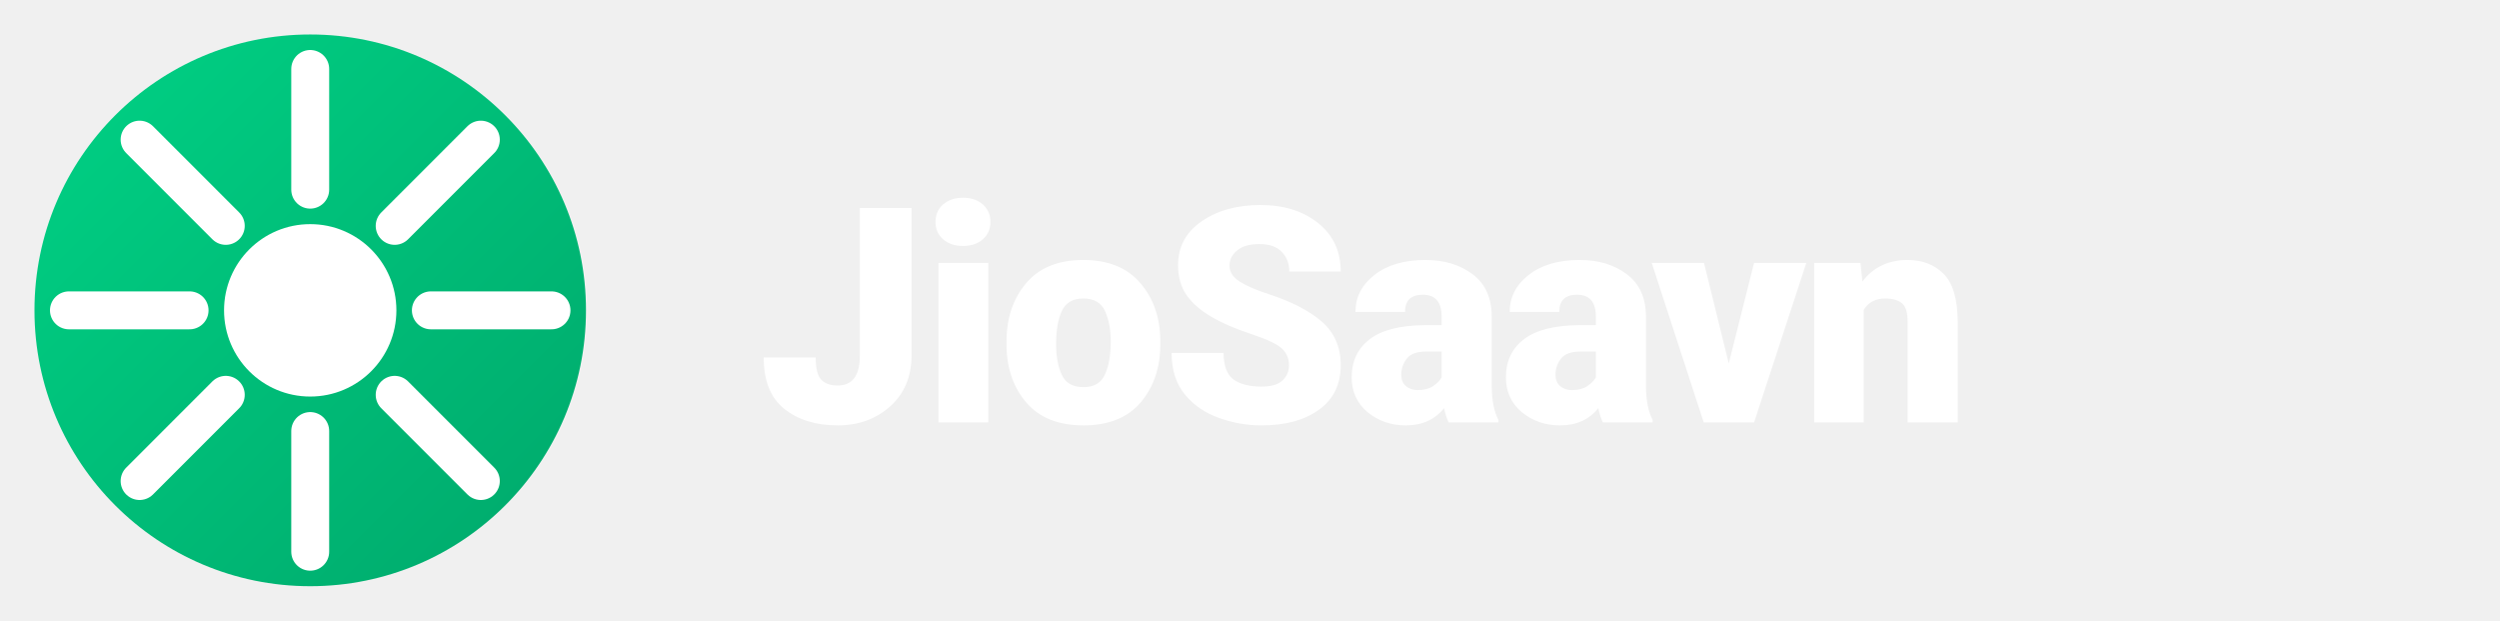
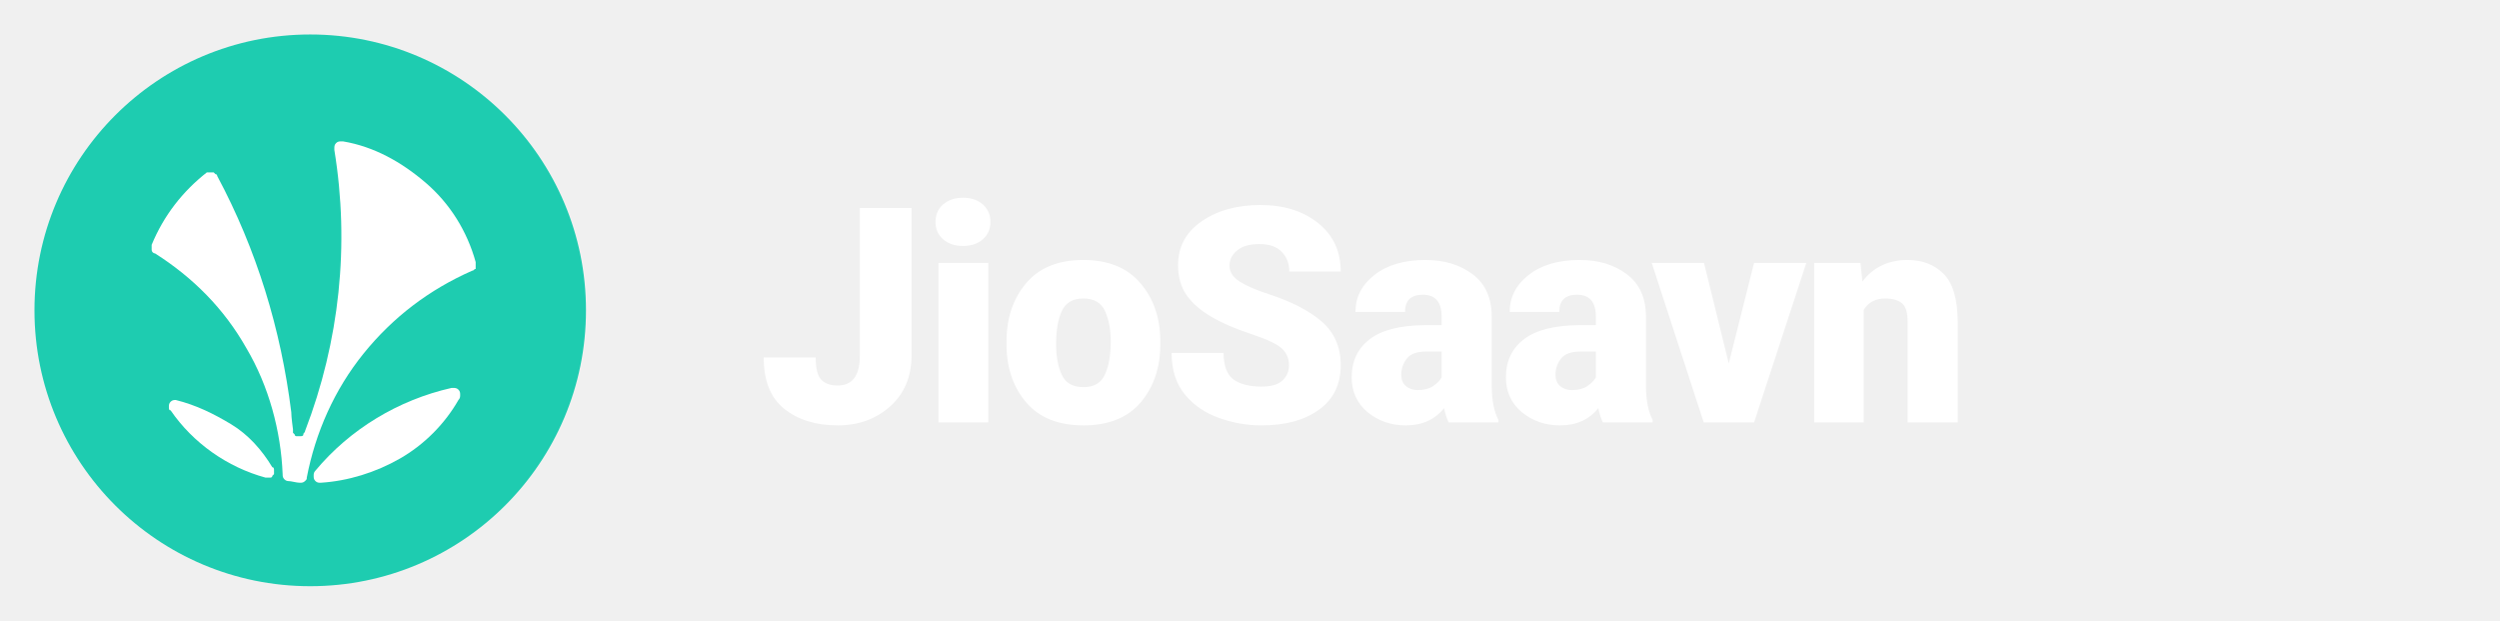
<svg xmlns="http://www.w3.org/2000/svg" viewBox="0 0 145 36" fill="none">
-   <defs>
-     <linearGradient id="jioGrad" x1="0%" y1="0%" x2="100%" y2="100%">
-       <stop offset="0%" stop-color="#00D285" />
-       <stop offset="100%" stop-color="#00A86B" />
-     </linearGradient>
-   </defs>
-   <circle cx="18" cy="18" r="16" fill="url(#jioGrad)" />
-   <circle cx="18" cy="18" r="5" fill="#FFFFFF" />
-   <path d="M18 4v7M18 25v7M4 18h7M25 18h7M8.1 8.1l5 5M22.9 22.9l5 5M8.1 27.9l5-5M22.9 13.1l5-5" stroke="#FFFFFF" stroke-width="2.2" stroke-linecap="round" />
+   <circle cx="18" cy="18" r="16" fill="#1ECCB0" />
+   <g transform="translate(2, 2)">
+     <path fill="#FFFFFF" d="M13.8,25.1c-0.6-1-1.4-1.9-2.4-2.5s-2-1.1-3.2-1.4H8.2c-0.1,0-0.2,0-0.3,0.1c-0.1,0.1-0.1,0.2-0.1,0.3c0,0.1,0,0.2,0.1,0.2c1.3,1.9,3.3,3.3,5.5,3.9h0.1c0.1,0,0.1,0,0.2,0c0,0,0.1,0,0.1-0.1c0,0,0.1-0.1,0.1-0.1c0,0,0-0.1,0-0.2C13.9,25.2,13.9,25.1,13.8,25.1L13.8,25.1z" />
+     <path fill="#FFFFFF" d="M25.6,13.3c0,0,0-0.1,0-0.1c-0.5-1.8-1.5-3.4-2.9-4.6c-1.4-1.2-3-2.1-4.8-2.4h-0.1c-0.1,0-0.2,0-0.3,0.1c-0.1,0.1-0.1,0.2-0.1,0.3v0.1c0.9,5.5,0.3,11.1-1.7,16.3c0,0.1-0.1,0.1-0.1,0.2s-0.1,0.1-0.2,0.1c-0.1,0-0.1,0-0.2,0c0,0-0.1,0-0.1-0.1c0,0-0.1-0.1-0.1-0.1c0,0,0-0.1,0-0.2c0,0-0.1-0.7-0.1-1c-0.6-4.8-2-9.4-4.3-13.7c0-0.1-0.1-0.1-0.1-0.1c0,0-0.1-0.1-0.1-0.1s-0.1,0-0.2,0C10.1,8,10.1,8,10,8l0,0c-1.4,1.1-2.5,2.5-3.2,4.2c0,0.1,0,0.2,0,0.3c0,0.1,0.1,0.2,0.2,0.2c2.2,1.4,4,3.2,5.3,5.5c1.3,2.2,2,4.8,2.1,7.3c0,0.1,0,0.2,0.1,0.3c0.1,0.1,0.2,0.1,0.2,0.1c0.2,0,0.5,0.1,0.7,0.1c0.1,0,0.2,0,0.3-0.1c0.1-0.1,0.1-0.1,0.1-0.2c0.5-2.6,1.6-5.1,3.3-7.2c1.7-2.1,3.8-3.7,6.3-4.8c0.1,0,0.1-0.1,0.2-0.1C25.6,13.4,25.6,13.4,25.6,13.3z" />
+     <path fill="#FFFFFF" d="M24.7,20.9c0-0.1,0-0.2-0.1-0.3c-0.1-0.1-0.2-0.1-0.3-0.1h-0.1c-3.1,0.7-5.9,2.4-7.9,4.8c-0.1,0.1-0.1,0.2-0.1,0.3c0,0.1,0,0.2,0.1,0.3c0.1,0.1,0.2,0.1,0.3,0.1l0,0c1.6-0.1,3.2-0.6,4.6-1.4s2.6-2,3.4-3.4C24.7,21.1,24.7,21,24.7,20.9L24.7,20.9z" />
+   </g>
  <text x="44" y="24.5" fill="#FFFFFF" font-family="'Space Grotesk', -apple-system, BlinkMacSystemFont, 'Segoe UI', Roboto, sans-serif" font-weight="800" font-size="17.5" letter-spacing="-0.02em">JioSaavn</text>
</svg>
